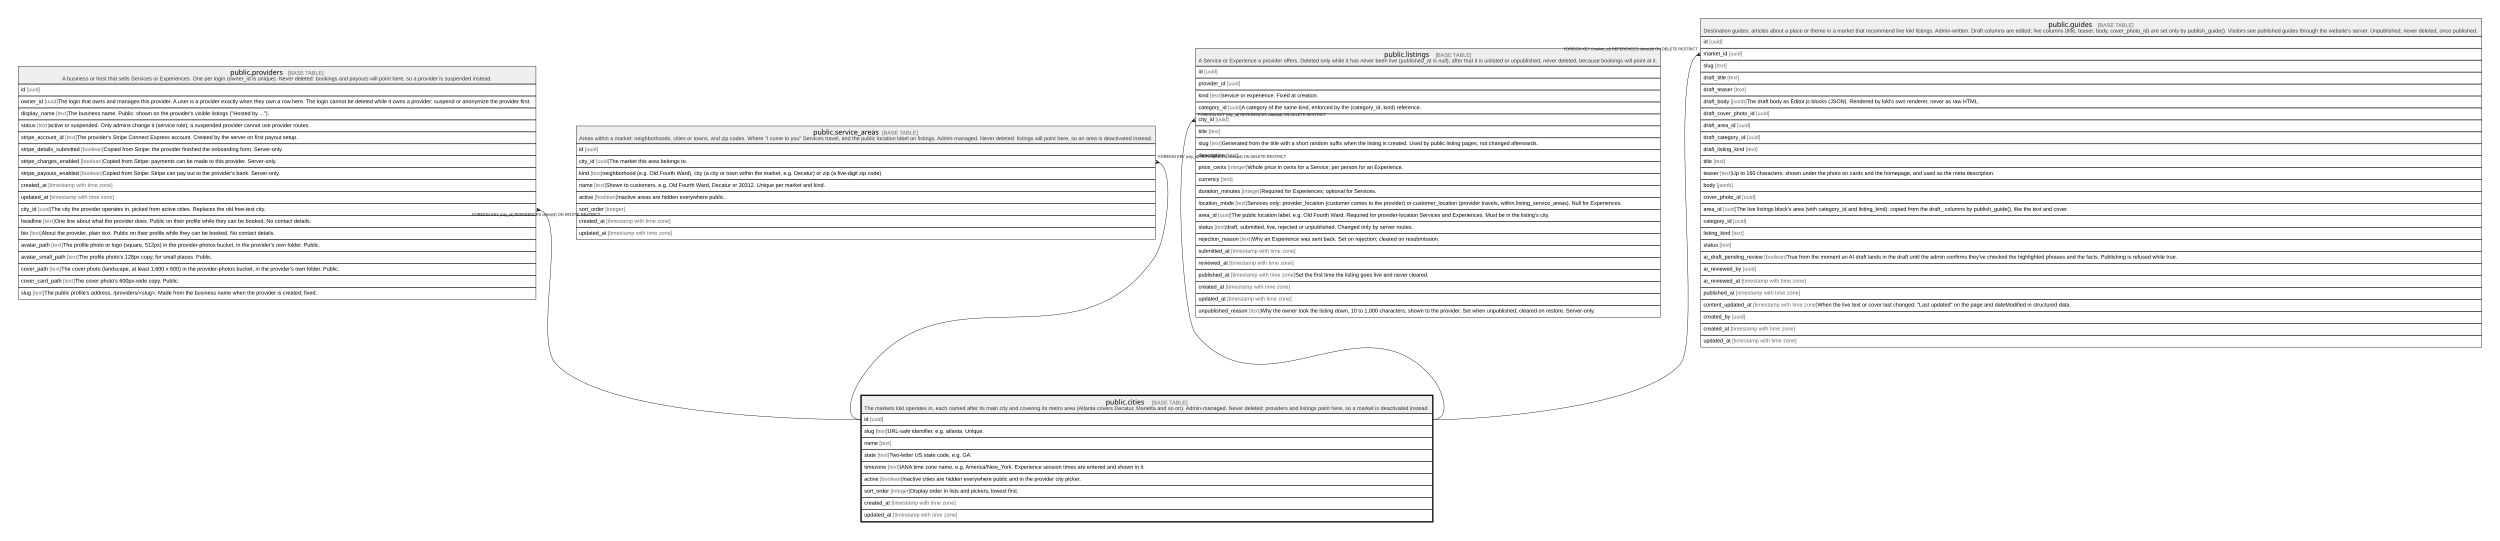
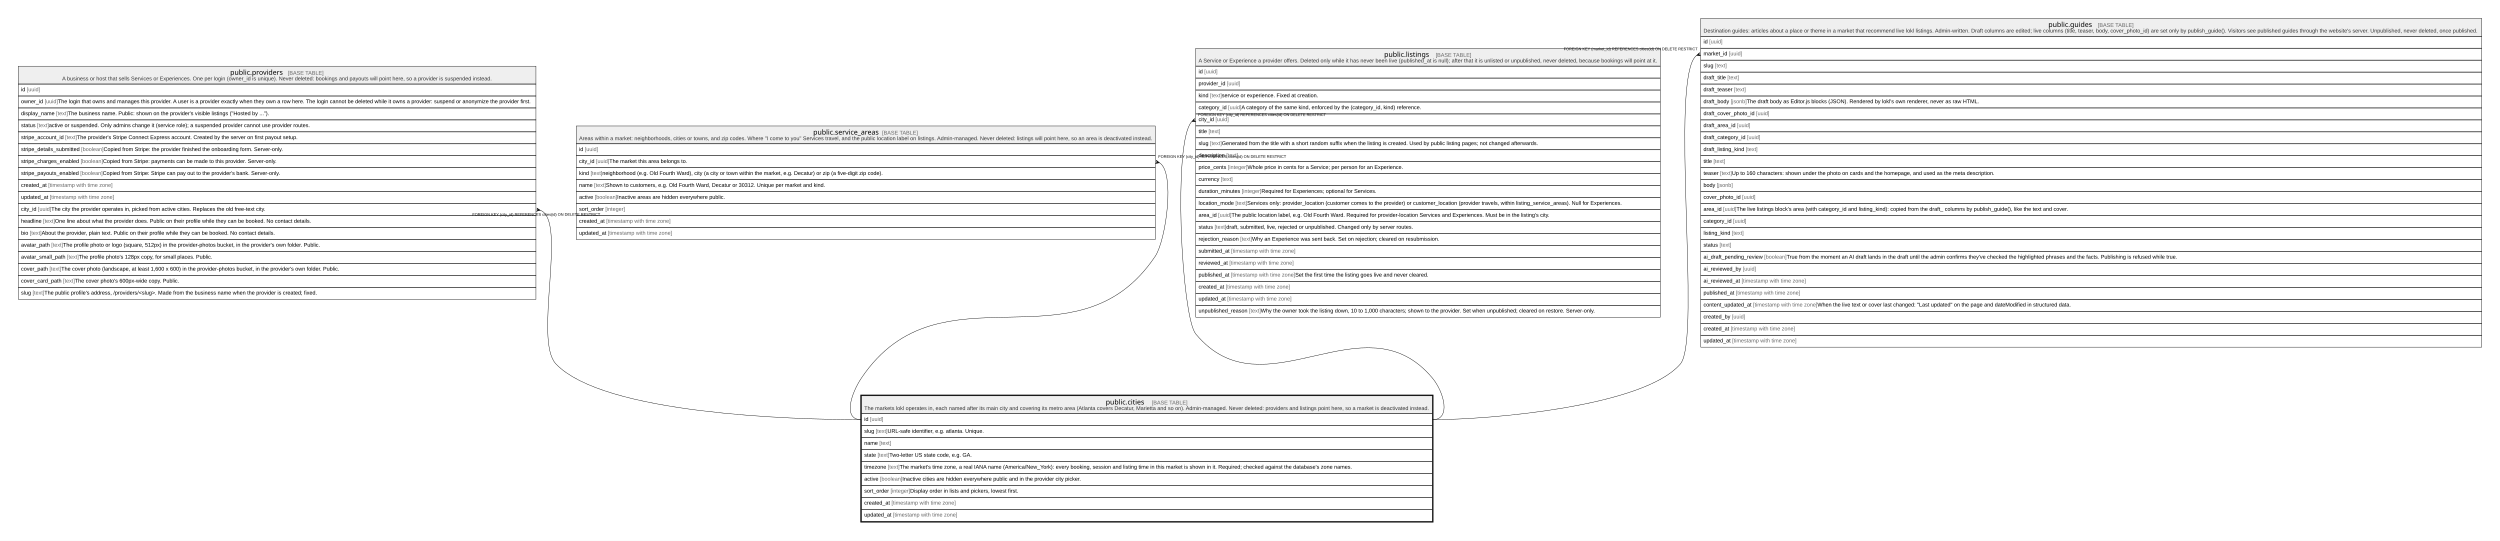
<svg xmlns="http://www.w3.org/2000/svg" width="6439pt" height="1393pt" viewBox="0.00 0.00 6438.51 1392.80">
  <g id="graph0" class="graph" transform="scale(1 1) rotate(0) translate(4 1388.8)">
    <polygon fill="white" stroke="none" points="-4,4 -4,-1388.8 6434.51,-1388.8 6434.51,4 -4,4" />
    <g id="node1" class="node">
      <polygon fill="#efefef" stroke="none" points="2214.76,-323.4 2214.76,-369.4 3684.7,-369.4 3684.7,-323.4 2214.76,-323.4" />
      <polygon fill="none" stroke="black" points="2214.76,-323.4 2214.76,-369.4 3684.7,-369.4 3684.7,-323.4 2214.76,-323.4" />
      <text text-anchor="start" x="2843.74" y="-347.2" font-family="Arial Bold" font-size="18.00">public.cities</text>
      <text text-anchor="start" x="2931.22" y="-347.2" font-family="Arial" font-size="14.00">    </text>
      <text text-anchor="start" x="2962.34" y="-347.2" font-family="Arial" font-size="14.00" fill="#666666">[BASE TABLE]</text>
      <text text-anchor="start" x="2221.76" y="-332.8" font-family="Arial" font-size="14.00" fill="#333333">The markets lokl operates in, each named after its main city and covering its metro area (Atlanta covers Decatur, Marietta and so on). Admin-managed. Never deleted: providers and listings point here, so a market is deactivated instead.</text>
      <polygon fill="none" stroke="black" points="2214.76,-292.6 2214.76,-323.4 3684.7,-323.4 3684.7,-292.6 2214.76,-292.6" />
      <text text-anchor="start" x="2221.76" y="-304.8" font-family="Arial" font-size="14.00">id </text>
      <text text-anchor="start" x="2236.54" y="-304.8" font-family="Arial" font-size="14.00" fill="#666666">[uuid]</text>
      <polygon fill="none" stroke="black" points="2214.76,-261.8 2214.76,-292.6 3684.7,-292.6 3684.7,-261.8 2214.76,-261.8" />
      <text text-anchor="start" x="2221.76" y="-274" font-family="Arial" font-size="14.00">slug </text>
      <text text-anchor="start" x="2251.33" y="-274" font-family="Arial" font-size="14.00" fill="#666666">[text]</text>
      <text text-anchor="start" x="2281.68" y="-274" font-family="Arial" font-size="14.00"> URL-safe identifier, e.g. atlanta. Unique.</text>
      <polygon fill="none" stroke="black" points="2214.76,-231 2214.76,-261.8 3684.7,-261.8 3684.7,-231 2214.76,-231" />
      <text text-anchor="start" x="2221.76" y="-243.2" font-family="Arial" font-size="14.00">name </text>
      <text text-anchor="start" x="2260.67" y="-243.2" font-family="Arial" font-size="14.00" fill="#666666">[text]</text>
      <polygon fill="none" stroke="black" points="2214.76,-200.2 2214.76,-231 3684.7,-231 3684.7,-200.2 2214.76,-200.2" />
      <text text-anchor="start" x="2221.76" y="-212.4" font-family="Arial" font-size="14.00">state </text>
      <text text-anchor="start" x="2256" y="-212.4" font-family="Arial" font-size="14.00" fill="#666666">[text]</text>
      <text text-anchor="start" x="2286.34" y="-212.4" font-family="Arial" font-size="14.00"> Two-letter US state code, e.g. GA.</text>
      <polygon fill="none" stroke="black" points="2214.76,-169.4 2214.76,-200.2 3684.7,-200.2 3684.7,-169.4 2214.76,-169.4" />
      <text text-anchor="start" x="2221.76" y="-181.6" font-family="Arial" font-size="14.00">timezone </text>
      <text text-anchor="start" x="2282.45" y="-181.6" font-family="Arial" font-size="14.00" fill="#666666">[text]</text>
-       <text text-anchor="start" x="2312.8" y="-181.6" font-family="Arial" font-size="14.00"> IANA time zone name, e.g. America/New_York. Experience session times are entered and shown in it.</text>
+       <text text-anchor="start" x="2312.8" y="-181.6" font-family="Arial" font-size="14.00"> The market's time zone, a real IANA name (America/New_York): every booking, session and listing time in this market is shown in it. Required; checked against the database's zone names.</text>
      <polygon fill="none" stroke="black" points="2214.76,-138.6 2214.76,-169.4 3684.7,-169.4 3684.7,-138.6 2214.76,-138.6" />
      <text text-anchor="start" x="2221.76" y="-150.8" font-family="Arial" font-size="14.00">active </text>
      <text text-anchor="start" x="2262.22" y="-150.8" font-family="Arial" font-size="14.00" fill="#666666">[boolean]</text>
      <text text-anchor="start" x="2319.83" y="-150.8" font-family="Arial" font-size="14.00"> Inactive cities are hidden everywhere public and in the provider city picker.</text>
      <polygon fill="none" stroke="black" points="2214.76,-107.8 2214.76,-138.6 3684.7,-138.6 3684.7,-107.8 2214.76,-107.8" />
      <text text-anchor="start" x="2221.76" y="-120" font-family="Arial" font-size="14.00">sort_order </text>
      <text text-anchor="start" x="2289.45" y="-120" font-family="Arial" font-size="14.00" fill="#666666">[integer]</text>
      <text text-anchor="start" x="2340.04" y="-120" font-family="Arial" font-size="14.00"> Display order in lists and pickers, lowest first.</text>
      <polygon fill="none" stroke="black" points="2214.76,-77 2214.76,-107.8 3684.7,-107.8 3684.7,-77 2214.76,-77" />
      <text text-anchor="start" x="2221.76" y="-89.2" font-family="Arial" font-size="14.00">created_at </text>
      <text text-anchor="start" x="2291.81" y="-89.2" font-family="Arial" font-size="14.00" fill="#666666">[timestamp with time zone]</text>
      <polygon fill="none" stroke="black" points="2214.76,-46.2 2214.76,-77 3684.7,-77 3684.7,-46.2 2214.76,-46.2" />
      <text text-anchor="start" x="2221.76" y="-58.4" font-family="Arial" font-size="14.00">updated_at </text>
      <text text-anchor="start" x="2295.72" y="-58.4" font-family="Arial" font-size="14.00" fill="#666666">[timestamp with time zone]</text>
      <polygon fill="none" stroke="black" stroke-width="3" points="2213.26,-44.7 2213.26,-370.9 3686.2,-370.9 3686.2,-44.7 2213.26,-44.7" />
    </g>
    <g id="node2" class="node">
      <polygon fill="#efefef" stroke="none" points="43.2,-1172.4 43.2,-1218.4 1376.26,-1218.4 1376.26,-1172.4 43.2,-1172.4" />
      <polygon fill="none" stroke="black" points="43.2,-1172.4 43.2,-1218.4 1376.26,-1218.4 1376.26,-1172.4 43.2,-1172.4" />
      <text text-anchor="start" x="588.75" y="-1196.2" font-family="Arial Bold" font-size="18.00">public.providers</text>
      <text text-anchor="start" x="706.22" y="-1196.2" font-family="Arial" font-size="14.00">    </text>
      <text text-anchor="start" x="737.34" y="-1196.2" font-family="Arial" font-size="14.00" fill="#666666">[BASE TABLE]</text>
      <text text-anchor="start" x="156.03" y="-1181.8" font-family="Arial" font-size="14.00" fill="#333333">A business or host that sells Services or Experiences. One per login (owner_id is unique). Never deleted: bookings and payouts will point here, so a provider is suspended instead.</text>
      <polygon fill="none" stroke="black" points="43.2,-1141.6 43.2,-1172.4 1376.26,-1172.4 1376.26,-1141.6 43.2,-1141.6" />
      <text text-anchor="start" x="50.2" y="-1153.8" font-family="Arial" font-size="14.00">id </text>
      <text text-anchor="start" x="64.99" y="-1153.8" font-family="Arial" font-size="14.00" fill="#666666">[uuid]</text>
      <polygon fill="none" stroke="black" points="43.2,-1110.8 43.2,-1141.6 1376.26,-1141.6 1376.26,-1110.8 43.2,-1110.8" />
      <text text-anchor="start" x="50.2" y="-1123" font-family="Arial" font-size="14.00">owner_id </text>
      <text text-anchor="start" x="110.9" y="-1123" font-family="Arial" font-size="14.00" fill="#666666">[uuid]</text>
      <text text-anchor="start" x="145.15" y="-1123" font-family="Arial" font-size="14.00"> The login that owns and manages this provider. A user is a provider exactly when they own a row here. The login cannot be deleted while it owns a provider: suspend or anonymize the provider first.</text>
      <polygon fill="none" stroke="black" points="43.2,-1080 43.2,-1110.8 1376.26,-1110.8 1376.26,-1080 43.2,-1080" />
      <text text-anchor="start" x="50.2" y="-1092.2" font-family="Arial" font-size="14.00">display_name </text>
      <text text-anchor="start" x="140.48" y="-1092.2" font-family="Arial" font-size="14.00" fill="#666666">[text]</text>
      <text text-anchor="start" x="170.82" y="-1092.2" font-family="Arial" font-size="14.00"> The business name. Public: shown on the provider's visible listings ("Hosted by ...").</text>
      <polygon fill="none" stroke="black" points="43.2,-1049.2 43.2,-1080 1376.26,-1080 1376.26,-1049.2 43.2,-1049.2" />
      <text text-anchor="start" x="50.2" y="-1061.4" font-family="Arial" font-size="14.00">status </text>
      <text text-anchor="start" x="91.44" y="-1061.4" font-family="Arial" font-size="14.00" fill="#666666">[text]</text>
      <text text-anchor="start" x="121.79" y="-1061.4" font-family="Arial" font-size="14.00"> active or suspended. Only admins change it (service role); a suspended provider cannot use provider routes.</text>
      <polygon fill="none" stroke="black" points="43.2,-1018.4 43.2,-1049.2 1376.26,-1049.2 1376.26,-1018.4 43.2,-1018.4" />
      <text text-anchor="start" x="50.2" y="-1030.6" font-family="Arial" font-size="14.00">stripe_account_id </text>
      <text text-anchor="start" x="163.83" y="-1030.6" font-family="Arial" font-size="14.00" fill="#666666">[text]</text>
      <text text-anchor="start" x="194.17" y="-1030.6" font-family="Arial" font-size="14.00"> The provider's Stripe Connect Express account. Created by the server on first payout setup.</text>
      <polygon fill="none" stroke="black" points="43.2,-987.6 43.2,-1018.4 1376.26,-1018.4 1376.26,-987.6 43.2,-987.6" />
      <text text-anchor="start" x="50.2" y="-999.8" font-family="Arial" font-size="14.00">stripe_details_submitted </text>
      <text text-anchor="start" x="205.06" y="-999.8" font-family="Arial" font-size="14.00" fill="#666666">[boolean]</text>
      <text text-anchor="start" x="262.67" y="-999.8" font-family="Arial" font-size="14.00"> Copied from Stripe: the provider finished the onboarding form. Server-only.</text>
      <polygon fill="none" stroke="black" points="43.2,-956.8 43.2,-987.6 1376.26,-987.6 1376.26,-956.8 43.2,-956.8" />
      <text text-anchor="start" x="50.2" y="-969" font-family="Arial" font-size="14.00">stripe_charges_enabled </text>
      <text text-anchor="start" x="203.53" y="-969" font-family="Arial" font-size="14.00" fill="#666666">[boolean]</text>
      <text text-anchor="start" x="261.14" y="-969" font-family="Arial" font-size="14.00"> Copied from Stripe: payments can be made to this provider. Server-only.</text>
      <polygon fill="none" stroke="black" points="43.2,-926 43.2,-956.8 1376.26,-956.8 1376.26,-926 43.2,-926" />
      <text text-anchor="start" x="50.2" y="-938.2" font-family="Arial" font-size="14.00">stripe_payouts_enabled </text>
      <text text-anchor="start" x="202.76" y="-938.2" font-family="Arial" font-size="14.00" fill="#666666">[boolean]</text>
      <text text-anchor="start" x="260.36" y="-938.2" font-family="Arial" font-size="14.00"> Copied from Stripe: Stripe can pay out to the provider's bank. Server-only.</text>
      <polygon fill="none" stroke="black" points="43.2,-895.2 43.2,-926 1376.26,-926 1376.26,-895.2 43.2,-895.2" />
      <text text-anchor="start" x="50.2" y="-907.4" font-family="Arial" font-size="14.00">created_at </text>
      <text text-anchor="start" x="120.25" y="-907.4" font-family="Arial" font-size="14.00" fill="#666666">[timestamp with time zone]</text>
      <polygon fill="none" stroke="black" points="43.2,-864.4 43.2,-895.2 1376.26,-895.2 1376.26,-864.4 43.2,-864.4" />
      <text text-anchor="start" x="50.2" y="-876.6" font-family="Arial" font-size="14.00">updated_at </text>
      <text text-anchor="start" x="124.16" y="-876.6" font-family="Arial" font-size="14.00" fill="#666666">[timestamp with time zone]</text>
      <polygon fill="none" stroke="black" points="43.2,-833.6 43.2,-864.4 1376.26,-864.4 1376.26,-833.6 43.2,-833.6" />
      <text text-anchor="start" x="50.2" y="-845.8" font-family="Arial" font-size="14.00">city_id </text>
      <text text-anchor="start" x="93.77" y="-845.8" font-family="Arial" font-size="14.00" fill="#666666">[uuid]</text>
      <text text-anchor="start" x="128.02" y="-845.8" font-family="Arial" font-size="14.00"> The city the provider operates in, picked from active cities. Replaces the old free-text city.</text>
      <polygon fill="none" stroke="black" points="43.2,-802.8 43.2,-833.6 1376.26,-833.6 1376.26,-802.8 43.2,-802.8" />
      <text text-anchor="start" x="50.2" y="-815" font-family="Arial" font-size="14.00">headline </text>
      <text text-anchor="start" x="107.03" y="-815" font-family="Arial" font-size="14.00" fill="#666666">[text]</text>
      <text text-anchor="start" x="137.37" y="-815" font-family="Arial" font-size="14.00"> One line about what the provider does. Public on their profile while they can be booked. No contact details.</text>
      <polygon fill="none" stroke="black" points="43.2,-772 43.2,-802.8 1376.26,-802.8 1376.26,-772 43.2,-772" />
      <text text-anchor="start" x="50.2" y="-784.2" font-family="Arial" font-size="14.00">bio </text>
      <text text-anchor="start" x="72.77" y="-784.2" font-family="Arial" font-size="14.00" fill="#666666">[text]</text>
      <text text-anchor="start" x="103.12" y="-784.2" font-family="Arial" font-size="14.00"> About the provider, plain text. Public on their profile while they can be booked. No contact details.</text>
      <polygon fill="none" stroke="black" points="43.2,-741.2 43.2,-772 1376.26,-772 1376.26,-741.2 43.2,-741.2" />
      <text text-anchor="start" x="50.2" y="-753.4" font-family="Arial" font-size="14.00">avatar_path </text>
      <text text-anchor="start" x="128.03" y="-753.4" font-family="Arial" font-size="14.00" fill="#666666">[text]</text>
      <text text-anchor="start" x="158.38" y="-753.4" font-family="Arial" font-size="14.00"> The profile photo or logo (square, 512px) in the provider-photos bucket, in the provider's own folder. Public.</text>
      <polygon fill="none" stroke="black" points="43.2,-710.4 43.2,-741.2 1376.26,-741.2 1376.26,-710.4 43.2,-710.4" />
      <text text-anchor="start" x="50.2" y="-722.6" font-family="Arial" font-size="14.00">avatar_small_path </text>
      <text text-anchor="start" x="168.49" y="-722.6" font-family="Arial" font-size="14.00" fill="#666666">[text]</text>
      <text text-anchor="start" x="198.83" y="-722.6" font-family="Arial" font-size="14.00"> The profile photo's 128px copy, for small places. Public.</text>
      <polygon fill="none" stroke="black" points="43.2,-679.6 43.2,-710.4 1376.26,-710.4 1376.26,-679.6 43.2,-679.6" />
      <text text-anchor="start" x="50.2" y="-691.8" font-family="Arial" font-size="14.00">cover_path </text>
      <text text-anchor="start" x="123.36" y="-691.8" font-family="Arial" font-size="14.00" fill="#666666">[text]</text>
      <text text-anchor="start" x="153.7" y="-691.8" font-family="Arial" font-size="14.00"> The cover photo (landscape, at least 1,600 x 600) in the provider-photos bucket, in the provider's own folder. Public.</text>
      <polygon fill="none" stroke="black" points="43.2,-648.8 43.2,-679.6 1376.26,-679.6 1376.26,-648.8 43.2,-648.8" />
      <text text-anchor="start" x="50.2" y="-661" font-family="Arial" font-size="14.00">cover_card_path </text>
      <text text-anchor="start" x="158.38" y="-661" font-family="Arial" font-size="14.00" fill="#666666">[text]</text>
      <text text-anchor="start" x="188.72" y="-661" font-family="Arial" font-size="14.00"> The cover photo's 600px-wide copy. Public.</text>
      <polygon fill="none" stroke="black" points="43.2,-618 43.2,-648.8 1376.26,-648.8 1376.26,-618 43.2,-618" />
      <text text-anchor="start" x="50.2" y="-630.2" font-family="Arial" font-size="14.00">slug </text>
      <text text-anchor="start" x="79.77" y="-630.2" font-family="Arial" font-size="14.00" fill="#666666">[text]</text>
      <text text-anchor="start" x="110.12" y="-630.2" font-family="Arial" font-size="14.00"> The public profile's address, /providers/&lt;slug&gt;. Made from the business name when the provider is created; fixed.</text>
    </g>
    <g id="edge1" class="edge">
      <path fill="none" stroke="black" d="M1387.28,-847.36C1458.36,-822.15 1369.03,-513.58 1427.73,-451.6 1549.83,-322.68 2036.19,-308 2213.76,-308" />
      <polygon fill="black" stroke="black" points="1387.45,-847.33 1376.86,-844.5 1382.19,-848.19 1377.92,-848.89 1377.92,-848.89 1377.92,-848.89 1382.19,-848.19 1378.31,-853.39 1387.45,-847.33" />
      <text text-anchor="start" x="1212.51" y="-833" font-family="Arial" font-size="10.00">FOREIGN KEY (city_id) REFERENCES cities(id) ON DELETE RESTRICT</text>
    </g>
    <g id="node3" class="node">
      <polygon fill="#efefef" stroke="none" points="1480.31,-1018.4 1480.31,-1064.4 2971.14,-1064.4 2971.14,-1018.4 1480.31,-1018.4" />
      <polygon fill="none" stroke="black" points="1480.31,-1018.4 1480.31,-1064.4 2971.14,-1064.4 2971.14,-1018.4 1480.31,-1018.4" />
      <text text-anchor="start" x="2090.27" y="-1042.2" font-family="Arial Bold" font-size="18.00">public.service_areas</text>
      <text text-anchor="start" x="2236.7" y="-1042.2" font-family="Arial" font-size="14.00">    </text>
      <text text-anchor="start" x="2267.81" y="-1042.2" font-family="Arial" font-size="14.00" fill="#666666">[BASE TABLE]</text>
      <text text-anchor="start" x="1487.31" y="-1027.8" font-family="Arial" font-size="14.00" fill="#333333">Areas within a market: neighborhoods, cities or towns, and zip codes. Where "I come to you" Services travel, and the public location label on listings. Admin-managed. Never deleted: listings will point here, so an area is deactivated instead.</text>
      <polygon fill="none" stroke="black" points="1480.31,-987.6 1480.31,-1018.4 2971.14,-1018.4 2971.14,-987.6 1480.31,-987.6" />
      <text text-anchor="start" x="1487.31" y="-999.8" font-family="Arial" font-size="14.00">id </text>
      <text text-anchor="start" x="1502.1" y="-999.8" font-family="Arial" font-size="14.00" fill="#666666">[uuid]</text>
      <polygon fill="none" stroke="black" points="1480.31,-956.8 1480.31,-987.6 2971.14,-987.6 2971.14,-956.8 1480.31,-956.8" />
      <text text-anchor="start" x="1487.31" y="-969" font-family="Arial" font-size="14.00">city_id </text>
      <text text-anchor="start" x="1530.89" y="-969" font-family="Arial" font-size="14.00" fill="#666666">[uuid]</text>
      <text text-anchor="start" x="1565.13" y="-969" font-family="Arial" font-size="14.00"> The market this area belongs to.</text>
      <polygon fill="none" stroke="black" points="1480.31,-926 1480.31,-956.8 2971.14,-956.8 2971.14,-926 1480.31,-926" />
      <text text-anchor="start" x="1487.31" y="-938.2" font-family="Arial" font-size="14.00">kind </text>
      <text text-anchor="start" x="1516.89" y="-938.2" font-family="Arial" font-size="14.00" fill="#666666">[text]</text>
      <text text-anchor="start" x="1547.23" y="-938.2" font-family="Arial" font-size="14.00"> neighborhood (e.g. Old Fourth Ward), city (a city or town within the market, e.g. Decatur) or zip (a five-digit zip code).</text>
      <polygon fill="none" stroke="black" points="1480.31,-895.2 1480.31,-926 2971.14,-926 2971.14,-895.2 1480.31,-895.2" />
      <text text-anchor="start" x="1487.31" y="-907.4" font-family="Arial" font-size="14.00">name </text>
      <text text-anchor="start" x="1526.22" y="-907.4" font-family="Arial" font-size="14.00" fill="#666666">[text]</text>
      <text text-anchor="start" x="1556.57" y="-907.4" font-family="Arial" font-size="14.00"> Shown to customers, e.g. Old Fourth Ward, Decatur or 30312. Unique per market and kind.</text>
      <polygon fill="none" stroke="black" points="1480.31,-864.4 1480.31,-895.2 2971.14,-895.2 2971.14,-864.4 1480.31,-864.4" />
      <text text-anchor="start" x="1487.31" y="-876.6" font-family="Arial" font-size="14.00">active </text>
      <text text-anchor="start" x="1527.78" y="-876.6" font-family="Arial" font-size="14.00" fill="#666666">[boolean]</text>
      <text text-anchor="start" x="1585.38" y="-876.6" font-family="Arial" font-size="14.00"> Inactive areas are hidden everywhere public.</text>
      <polygon fill="none" stroke="black" points="1480.31,-833.6 1480.31,-864.4 2971.14,-864.4 2971.14,-833.6 1480.31,-833.6" />
      <text text-anchor="start" x="1487.31" y="-845.8" font-family="Arial" font-size="14.00">sort_order </text>
      <text text-anchor="start" x="1555.01" y="-845.8" font-family="Arial" font-size="14.00" fill="#666666">[integer]</text>
      <polygon fill="none" stroke="black" points="1480.31,-802.8 1480.31,-833.6 2971.14,-833.6 2971.14,-802.8 1480.31,-802.8" />
      <text text-anchor="start" x="1487.31" y="-815" font-family="Arial" font-size="14.00">created_at </text>
      <text text-anchor="start" x="1557.36" y="-815" font-family="Arial" font-size="14.00" fill="#666666">[timestamp with time zone]</text>
      <polygon fill="none" stroke="black" points="1480.31,-772 1480.31,-802.8 2971.14,-802.8 2971.14,-772 1480.31,-772" />
      <text text-anchor="start" x="1487.31" y="-784.2" font-family="Arial" font-size="14.00">updated_at </text>
      <text text-anchor="start" x="1561.27" y="-784.2" font-family="Arial" font-size="14.00" fill="#666666">[timestamp with time zone]</text>
    </g>
    <g id="edge2" class="edge">
      <path fill="none" stroke="black" d="M2982.15,-969.53C3022.8,-945.78 2999.23,-770.64 2971.14,-728.8 2768.36,-426.7 2418.32,-717.18 2214.76,-415.6 2188,-375.96 2165.93,-308 2213.76,-308" />
      <polygon fill="black" stroke="black" points="2982.13,-969.54 2971.31,-967.77 2976.97,-970.91 2972.79,-972.03 2972.79,-972.03 2972.79,-972.03 2976.97,-970.91 2973.63,-976.46 2982.13,-969.54" />
      <text text-anchor="start" x="2979.14" y="-982.2" font-family="Arial" font-size="10.00">FOREIGN KEY (city_id) REFERENCES cities(id) ON DELETE RESTRICT</text>
    </g>
    <g id="node4" class="node">
      <polygon fill="#efefef" stroke="none" points="3075.68,-1218.6 3075.68,-1264.6 4271.78,-1264.6 4271.78,-1218.6 3075.68,-1218.6" />
      <polygon fill="none" stroke="black" points="3075.68,-1218.6 3075.68,-1264.6 4271.78,-1264.6 4271.78,-1218.6 3075.68,-1218.6" />
      <text text-anchor="start" x="3560.73" y="-1242.4" font-family="Arial Bold" font-size="18.00">public.listings</text>
      <text text-anchor="start" x="3662.24" y="-1242.4" font-family="Arial" font-size="14.00">    </text>
      <text text-anchor="start" x="3693.35" y="-1242.4" font-family="Arial" font-size="14.00" fill="#666666">[BASE TABLE]</text>
      <text text-anchor="start" x="3082.68" y="-1228" font-family="Arial" font-size="14.00" fill="#333333">A Service or Experience a provider offers. Deleted only while it has never been live (published_at is null); after that it is unlisted or unpublished, never deleted, because bookings will point at it.</text>
      <polygon fill="none" stroke="black" points="3075.68,-1187.8 3075.68,-1218.6 4271.78,-1218.6 4271.78,-1187.8 3075.68,-1187.8" />
      <text text-anchor="start" x="3082.68" y="-1200" font-family="Arial" font-size="14.00">id </text>
      <text text-anchor="start" x="3097.46" y="-1200" font-family="Arial" font-size="14.00" fill="#666666">[uuid]</text>
      <polygon fill="none" stroke="black" points="3075.68,-1157 3075.68,-1187.8 4271.78,-1187.8 4271.78,-1157 3075.68,-1157" />
      <text text-anchor="start" x="3082.68" y="-1169.2" font-family="Arial" font-size="14.00">provider_id </text>
      <text text-anchor="start" x="3155.83" y="-1169.2" font-family="Arial" font-size="14.00" fill="#666666">[uuid]</text>
      <polygon fill="none" stroke="black" points="3075.68,-1126.2 3075.68,-1157 4271.78,-1157 4271.78,-1126.2 3075.68,-1126.2" />
      <text text-anchor="start" x="3082.68" y="-1138.4" font-family="Arial" font-size="14.00">kind </text>
      <text text-anchor="start" x="3112.25" y="-1138.4" font-family="Arial" font-size="14.00" fill="#666666">[text]</text>
      <text text-anchor="start" x="3142.59" y="-1138.4" font-family="Arial" font-size="14.00"> service or experience. Fixed at creation.</text>
      <polygon fill="none" stroke="black" points="3075.68,-1095.4 3075.68,-1126.2 4271.78,-1126.2 4271.78,-1095.4 3075.68,-1095.4" />
      <text text-anchor="start" x="3082.68" y="-1107.6" font-family="Arial" font-size="14.00">category_id </text>
      <text text-anchor="start" x="3158.94" y="-1107.6" font-family="Arial" font-size="14.00" fill="#666666">[uuid]</text>
      <text text-anchor="start" x="3193.19" y="-1107.6" font-family="Arial" font-size="14.00"> A category of the same kind, enforced by the (category_id, kind) reference.</text>
      <polygon fill="none" stroke="black" points="3075.68,-1064.6 3075.68,-1095.4 4271.78,-1095.4 4271.78,-1064.6 3075.68,-1064.6" />
      <text text-anchor="start" x="3082.68" y="-1076.8" font-family="Arial" font-size="14.00">city_id </text>
      <text text-anchor="start" x="3126.25" y="-1076.8" font-family="Arial" font-size="14.00" fill="#666666">[uuid]</text>
      <polygon fill="none" stroke="black" points="3075.68,-1033.8 3075.68,-1064.6 4271.78,-1064.6 4271.78,-1033.8 3075.68,-1033.8" />
      <text text-anchor="start" x="3082.68" y="-1046" font-family="Arial" font-size="14.00">title </text>
      <text text-anchor="start" x="3108.35" y="-1046" font-family="Arial" font-size="14.00" fill="#666666">[text]</text>
      <polygon fill="none" stroke="black" points="3075.68,-1003 3075.68,-1033.8 4271.78,-1033.8 4271.78,-1003 3075.68,-1003" />
      <text text-anchor="start" x="3082.68" y="-1015.2" font-family="Arial" font-size="14.00">slug </text>
      <text text-anchor="start" x="3112.25" y="-1015.2" font-family="Arial" font-size="14.00" fill="#666666">[text]</text>
      <text text-anchor="start" x="3142.59" y="-1015.2" font-family="Arial" font-size="14.00"> Generated from the title with a short random suffix when the listing is created. Used by public listing pages; not changed afterwards.</text>
      <polygon fill="none" stroke="black" points="3075.68,-972.2 3075.68,-1003 4271.78,-1003 4271.78,-972.2 3075.68,-972.2" />
      <text text-anchor="start" x="3082.68" y="-984.4" font-family="Arial" font-size="14.00">description </text>
      <text text-anchor="start" x="3154.27" y="-984.4" font-family="Arial" font-size="14.00" fill="#666666">[text]</text>
      <polygon fill="none" stroke="black" points="3075.68,-941.4 3075.68,-972.2 4271.78,-972.2 4271.78,-941.4 3075.68,-941.4" />
      <text text-anchor="start" x="3082.68" y="-953.6" font-family="Arial" font-size="14.00">price_cents </text>
      <text text-anchor="start" x="3158.16" y="-953.6" font-family="Arial" font-size="14.00" fill="#666666">[integer]</text>
      <text text-anchor="start" x="3208.74" y="-953.6" font-family="Arial" font-size="14.00"> Whole price in cents for a Service; per person for an Experience.</text>
      <polygon fill="none" stroke="black" points="3075.68,-910.6 3075.68,-941.4 4271.78,-941.4 4271.78,-910.6 3075.68,-910.6" />
      <text text-anchor="start" x="3082.68" y="-922.8" font-family="Arial" font-size="14.00">currency </text>
      <text text-anchor="start" x="3140.25" y="-922.8" font-family="Arial" font-size="14.00" fill="#666666">[text]</text>
      <polygon fill="none" stroke="black" points="3075.68,-879.8 3075.68,-910.6 4271.78,-910.6 4271.78,-879.8 3075.68,-879.8" />
      <text text-anchor="start" x="3082.68" y="-892" font-family="Arial" font-size="14.00">duration_minutes </text>
      <text text-anchor="start" x="3193.96" y="-892" font-family="Arial" font-size="14.00" fill="#666666">[integer]</text>
      <text text-anchor="start" x="3244.55" y="-892" font-family="Arial" font-size="14.00"> Required for Experiences; optional for Services.</text>
      <polygon fill="none" stroke="black" points="3075.68,-849 3075.68,-879.8 4271.78,-879.8 4271.78,-849 3075.68,-849" />
      <text text-anchor="start" x="3082.68" y="-861.2" font-family="Arial" font-size="14.00">location_mode </text>
      <text text-anchor="start" x="3177.63" y="-861.2" font-family="Arial" font-size="14.00" fill="#666666">[text]</text>
      <text text-anchor="start" x="3207.97" y="-861.2" font-family="Arial" font-size="14.00"> Services only: provider_location (customer comes to the provider) or customer_location (provider travels, within listing_service_areas). Null for Experiences.</text>
      <polygon fill="none" stroke="black" points="3075.68,-818.2 3075.68,-849 4271.78,-849 4271.78,-818.2 3075.68,-818.2" />
      <text text-anchor="start" x="3082.68" y="-830.4" font-family="Arial" font-size="14.00">area_id </text>
      <text text-anchor="start" x="3133.27" y="-830.4" font-family="Arial" font-size="14.00" fill="#666666">[uuid]</text>
      <text text-anchor="start" x="3167.52" y="-830.4" font-family="Arial" font-size="14.00"> The public location label, e.g. Old Fourth Ward. Required for provider-location Services and Experiences. Must be in the listing's city.</text>
      <polygon fill="none" stroke="black" points="3075.68,-787.4 3075.68,-818.2 4271.78,-818.2 4271.78,-787.4 3075.68,-787.4" />
      <text text-anchor="start" x="3082.68" y="-799.6" font-family="Arial" font-size="14.00">status </text>
      <text text-anchor="start" x="3123.92" y="-799.6" font-family="Arial" font-size="14.00" fill="#666666">[text]</text>
      <text text-anchor="start" x="3154.26" y="-799.6" font-family="Arial" font-size="14.00"> draft, submitted, live, rejected or unpublished. Changed only by server routes.</text>
      <polygon fill="none" stroke="black" points="3075.68,-756.6 3075.68,-787.4 4271.78,-787.4 4271.78,-756.6 3075.68,-756.6" />
      <text text-anchor="start" x="3082.68" y="-768.8" font-family="Arial" font-size="14.00">rejection_reason </text>
      <text text-anchor="start" x="3190.07" y="-768.8" font-family="Arial" font-size="14.00" fill="#666666">[text]</text>
      <text text-anchor="start" x="3220.42" y="-768.8" font-family="Arial" font-size="14.00"> Why an Experience was sent back. Set on rejection; cleared on resubmission.</text>
      <polygon fill="none" stroke="black" points="3075.68,-725.8 3075.68,-756.6 4271.78,-756.6 4271.78,-725.8 3075.68,-725.8" />
      <text text-anchor="start" x="3082.68" y="-738" font-family="Arial" font-size="14.00">submitted_at </text>
      <text text-anchor="start" x="3166.72" y="-738" font-family="Arial" font-size="14.00" fill="#666666">[timestamp with time zone]</text>
      <polygon fill="none" stroke="black" points="3075.68,-695 3075.68,-725.8 4271.78,-725.8 4271.78,-695 3075.68,-695" />
      <text text-anchor="start" x="3082.68" y="-707.2" font-family="Arial" font-size="14.00">reviewed_at </text>
      <text text-anchor="start" x="3162.05" y="-707.2" font-family="Arial" font-size="14.00" fill="#666666">[timestamp with time zone]</text>
      <polygon fill="none" stroke="black" points="3075.68,-664.2 3075.68,-695 4271.78,-695 4271.78,-664.2 3075.68,-664.2" />
      <text text-anchor="start" x="3082.68" y="-676.4" font-family="Arial" font-size="14.00">published_at </text>
      <text text-anchor="start" x="3165.96" y="-676.4" font-family="Arial" font-size="14.00" fill="#666666">[timestamp with time zone]</text>
      <text text-anchor="start" x="3331.69" y="-676.4" font-family="Arial" font-size="14.00"> Set the first time the listing goes live and never cleared.</text>
      <polygon fill="none" stroke="black" points="3075.68,-633.4 3075.68,-664.2 4271.78,-664.2 4271.78,-633.4 3075.68,-633.4" />
      <text text-anchor="start" x="3082.68" y="-645.6" font-family="Arial" font-size="14.00">created_at </text>
      <text text-anchor="start" x="3152.72" y="-645.6" font-family="Arial" font-size="14.00" fill="#666666">[timestamp with time zone]</text>
      <polygon fill="none" stroke="black" points="3075.68,-602.6 3075.68,-633.4 4271.78,-633.4 4271.78,-602.6 3075.68,-602.6" />
      <text text-anchor="start" x="3082.68" y="-614.8" font-family="Arial" font-size="14.00">updated_at </text>
      <text text-anchor="start" x="3156.63" y="-614.8" font-family="Arial" font-size="14.00" fill="#666666">[timestamp with time zone]</text>
      <polygon fill="none" stroke="black" points="3075.68,-571.8 3075.68,-602.6 4271.78,-602.6 4271.78,-571.8 3075.68,-571.8" />
      <text text-anchor="start" x="3082.68" y="-584" font-family="Arial" font-size="14.00">unpublished_reason </text>
      <text text-anchor="start" x="3212.67" y="-584" font-family="Arial" font-size="14.00" fill="#666666">[text]</text>
      <text text-anchor="start" x="3243.01" y="-584" font-family="Arial" font-size="14.00"> Why the owner took the listing down, 10 to 1,000 characters; shown to the provider. Set when unpublished; cleared on restore. Server-only.</text>
    </g>
    <g id="edge3" class="edge">
      <path fill="none" stroke="black" d="M3065.37,-1075.63C3015.98,-1026.21 3038.61,-573.1 3075.68,-528.6 3251.88,-317.08 3507.7,-626.46 3684.7,-415.6 3715.44,-378.97 3733.52,-308 3685.7,-308" />
      <polygon fill="black" stroke="black" points="3065.32,-1075.61 3072.46,-1083.93 3070.15,-1077.88 3074.07,-1079.72 3074.07,-1079.72 3074.07,-1079.72 3070.15,-1077.88 3076.28,-1075.78 3065.32,-1075.61" />
      <text text-anchor="start" x="3081.68" y="-1090" font-family="Arial" font-size="10.00">FOREIGN KEY (city_id) REFERENCES cities(id) ON DELETE RESTRICT</text>
    </g>
    <g id="node5" class="node">
      <polygon fill="#efefef" stroke="none" points="4376.14,-1295.6 4376.14,-1341.6 6387.31,-1341.6 6387.31,-1295.6 4376.14,-1295.6" />
      <polygon fill="none" stroke="black" points="4376.14,-1295.6 4376.14,-1341.6 6387.31,-1341.6 6387.31,-1295.6 4376.14,-1295.6" />
      <text text-anchor="start" x="5271.24" y="-1319.4" font-family="Arial Bold" font-size="18.00">public.guides</text>
      <text text-anchor="start" x="5367.73" y="-1319.4" font-family="Arial" font-size="14.00">    </text>
      <text text-anchor="start" x="5398.84" y="-1319.4" font-family="Arial" font-size="14.00" fill="#666666">[BASE TABLE]</text>
      <text text-anchor="start" x="4383.14" y="-1305" font-family="Arial" font-size="14.00" fill="#333333">Destination guides: articles about a place or theme in a market that recommend live lokl listings. Admin-written. Draft columns are edited; live columns (title, teaser, body, cover_photo_id) are set only by publish_guide(). Visitors see published guides through the website's server. Unpublished, never deleted, once published.</text>
      <polygon fill="none" stroke="black" points="4376.14,-1264.8 4376.14,-1295.6 6387.31,-1295.6 6387.31,-1264.8 4376.14,-1264.8" />
      <text text-anchor="start" x="4383.14" y="-1277" font-family="Arial" font-size="14.00">id </text>
      <text text-anchor="start" x="4397.93" y="-1277" font-family="Arial" font-size="14.00" fill="#666666">[uuid]</text>
      <polygon fill="none" stroke="black" points="4376.14,-1234 4376.14,-1264.8 6387.31,-1264.8 6387.31,-1234 4376.14,-1234" />
      <text text-anchor="start" x="4383.14" y="-1246.2" font-family="Arial" font-size="14.00">market_id </text>
      <text text-anchor="start" x="4448.5" y="-1246.2" font-family="Arial" font-size="14.00" fill="#666666">[uuid]</text>
      <polygon fill="none" stroke="black" points="4376.14,-1203.2 4376.14,-1234 6387.31,-1234 6387.31,-1203.2 4376.14,-1203.2" />
      <text text-anchor="start" x="4383.14" y="-1215.4" font-family="Arial" font-size="14.00">slug </text>
      <text text-anchor="start" x="4412.72" y="-1215.4" font-family="Arial" font-size="14.00" fill="#666666">[text]</text>
      <polygon fill="none" stroke="black" points="4376.14,-1172.4 4376.14,-1203.2 6387.31,-1203.2 6387.31,-1172.4 4376.14,-1172.4" />
      <text text-anchor="start" x="4383.14" y="-1184.6" font-family="Arial" font-size="14.00">draft_title </text>
      <text text-anchor="start" x="4444.62" y="-1184.6" font-family="Arial" font-size="14.00" fill="#666666">[text]</text>
      <polygon fill="none" stroke="black" points="4376.14,-1141.6 4376.14,-1172.4 6387.31,-1172.4 6387.31,-1141.6 4376.14,-1141.6" />
      <text text-anchor="start" x="4383.14" y="-1153.8" font-family="Arial" font-size="14.00">draft_teaser </text>
      <text text-anchor="start" x="4461.74" y="-1153.8" font-family="Arial" font-size="14.00" fill="#666666">[text]</text>
      <polygon fill="none" stroke="black" points="4376.14,-1110.8 4376.14,-1141.6 6387.31,-1141.6 6387.31,-1110.8 4376.14,-1110.8" />
      <text text-anchor="start" x="4383.14" y="-1123" font-family="Arial" font-size="14.00">draft_body </text>
      <text text-anchor="start" x="4453.19" y="-1123" font-family="Arial" font-size="14.00" fill="#666666">[jsonb]</text>
      <text text-anchor="start" x="4494.44" y="-1123" font-family="Arial" font-size="14.00"> The draft body as Editor.js blocks (JSON). Rendered by lokl's own renderer, never as raw HTML.</text>
      <polygon fill="none" stroke="black" points="4376.14,-1080 4376.14,-1110.8 6387.31,-1110.8 6387.31,-1080 4376.14,-1080" />
      <text text-anchor="start" x="4383.14" y="-1092.2" font-family="Arial" font-size="14.00">draft_cover_photo_id </text>
      <text text-anchor="start" x="4518.57" y="-1092.2" font-family="Arial" font-size="14.00" fill="#666666">[uuid]</text>
      <polygon fill="none" stroke="black" points="4376.14,-1049.2 4376.14,-1080 6387.31,-1080 6387.31,-1049.2 4376.14,-1049.2" />
      <text text-anchor="start" x="4383.14" y="-1061.4" font-family="Arial" font-size="14.00">draft_area_id </text>
      <text text-anchor="start" x="4469.54" y="-1061.4" font-family="Arial" font-size="14.00" fill="#666666">[uuid]</text>
      <polygon fill="none" stroke="black" points="4376.14,-1018.4 4376.14,-1049.2 6387.31,-1049.2 6387.31,-1018.4 4376.14,-1018.4" />
      <text text-anchor="start" x="4383.14" y="-1030.6" font-family="Arial" font-size="14.00">draft_category_id </text>
      <text text-anchor="start" x="4495.21" y="-1030.6" font-family="Arial" font-size="14.00" fill="#666666">[uuid]</text>
      <polygon fill="none" stroke="black" points="4376.14,-987.6 4376.14,-1018.4 6387.31,-1018.4 6387.31,-987.6 4376.14,-987.6" />
      <text text-anchor="start" x="4383.14" y="-999.8" font-family="Arial" font-size="14.00">draft_listing_kind </text>
      <text text-anchor="start" x="4492.1" y="-999.8" font-family="Arial" font-size="14.00" fill="#666666">[text]</text>
      <polygon fill="none" stroke="black" points="4376.14,-956.8 4376.14,-987.6 6387.31,-987.6 6387.31,-956.8 4376.14,-956.8" />
      <text text-anchor="start" x="4383.14" y="-969" font-family="Arial" font-size="14.00">title </text>
      <text text-anchor="start" x="4408.82" y="-969" font-family="Arial" font-size="14.00" fill="#666666">[text]</text>
      <polygon fill="none" stroke="black" points="4376.14,-926 4376.14,-956.8 6387.31,-956.8 6387.31,-926 4376.14,-926" />
      <text text-anchor="start" x="4383.14" y="-938.2" font-family="Arial" font-size="14.00">teaser </text>
      <text text-anchor="start" x="4425.94" y="-938.2" font-family="Arial" font-size="14.00" fill="#666666">[text]</text>
      <text text-anchor="start" x="4456.29" y="-938.2" font-family="Arial" font-size="14.00"> Up to 160 characters: shown under the photo on cards and the homepage, and used as the meta description.</text>
      <polygon fill="none" stroke="black" points="4376.14,-895.2 4376.14,-926 6387.31,-926 6387.31,-895.2 4376.14,-895.2" />
      <text text-anchor="start" x="4383.14" y="-907.4" font-family="Arial" font-size="14.00">body </text>
      <text text-anchor="start" x="4417.39" y="-907.4" font-family="Arial" font-size="14.00" fill="#666666">[jsonb]</text>
      <polygon fill="none" stroke="black" points="4376.14,-864.4 4376.14,-895.2 6387.31,-895.2 6387.31,-864.4 4376.14,-864.4" />
      <text text-anchor="start" x="4383.14" y="-876.6" font-family="Arial" font-size="14.00">cover_photo_id </text>
      <text text-anchor="start" x="4482.77" y="-876.6" font-family="Arial" font-size="14.00" fill="#666666">[uuid]</text>
      <polygon fill="none" stroke="black" points="4376.14,-833.6 4376.14,-864.4 6387.31,-864.4 6387.31,-833.6 4376.14,-833.6" />
      <text text-anchor="start" x="4383.14" y="-845.8" font-family="Arial" font-size="14.00">area_id </text>
      <text text-anchor="start" x="4433.74" y="-845.8" font-family="Arial" font-size="14.00" fill="#666666">[uuid]</text>
      <text text-anchor="start" x="4467.99" y="-845.8" font-family="Arial" font-size="14.00"> The live listings block's area (with category_id and listing_kind): copied from the draft_ columns by publish_guide(), like the text and cover.</text>
      <polygon fill="none" stroke="black" points="4376.14,-802.8 4376.14,-833.6 6387.31,-833.6 6387.31,-802.8 4376.14,-802.8" />
      <text text-anchor="start" x="4383.14" y="-815" font-family="Arial" font-size="14.00">category_id </text>
      <text text-anchor="start" x="4459.41" y="-815" font-family="Arial" font-size="14.00" fill="#666666">[uuid]</text>
      <polygon fill="none" stroke="black" points="4376.14,-772 4376.14,-802.8 6387.31,-802.8 6387.31,-772 4376.14,-772" />
      <text text-anchor="start" x="4383.14" y="-784.2" font-family="Arial" font-size="14.00">listing_kind </text>
      <text text-anchor="start" x="4456.3" y="-784.2" font-family="Arial" font-size="14.00" fill="#666666">[text]</text>
      <polygon fill="none" stroke="black" points="4376.14,-741.2 4376.14,-772 6387.31,-772 6387.31,-741.2 4376.14,-741.2" />
      <text text-anchor="start" x="4383.14" y="-753.4" font-family="Arial" font-size="14.00">status </text>
      <text text-anchor="start" x="4424.39" y="-753.4" font-family="Arial" font-size="14.00" fill="#666666">[text]</text>
      <polygon fill="none" stroke="black" points="4376.14,-710.4 4376.14,-741.2 6387.31,-741.2 6387.31,-710.4 4376.14,-710.4" />
      <text text-anchor="start" x="4383.14" y="-722.6" font-family="Arial" font-size="14.00">ai_draft_pending_review </text>
      <text text-anchor="start" x="4539.58" y="-722.6" font-family="Arial" font-size="14.00" fill="#666666">[boolean]</text>
      <text text-anchor="start" x="4597.19" y="-722.6" font-family="Arial" font-size="14.00"> True from the moment an AI draft lands in the draft until the admin confirms they've checked the highlighted phrases and the facts. Publishing is refused while true.</text>
      <polygon fill="none" stroke="black" points="4376.14,-679.6 4376.14,-710.4 6387.31,-710.4 6387.31,-679.6 4376.14,-679.6" />
      <text text-anchor="start" x="4383.14" y="-691.8" font-family="Arial" font-size="14.00">ai_reviewed_by </text>
      <text text-anchor="start" x="4484.32" y="-691.8" font-family="Arial" font-size="14.00" fill="#666666">[uuid]</text>
      <polygon fill="none" stroke="black" points="4376.14,-648.8 4376.14,-679.6 6387.31,-679.6 6387.31,-648.8 4376.14,-648.8" />
      <text text-anchor="start" x="4383.14" y="-661" font-family="Arial" font-size="14.00">ai_reviewed_at </text>
      <text text-anchor="start" x="4481.21" y="-661" font-family="Arial" font-size="14.00" fill="#666666">[timestamp with time zone]</text>
      <polygon fill="none" stroke="black" points="4376.14,-618 4376.14,-648.8 6387.31,-648.8 6387.31,-618 4376.14,-618" />
      <text text-anchor="start" x="4383.14" y="-630.2" font-family="Arial" font-size="14.00">published_at </text>
      <text text-anchor="start" x="4466.43" y="-630.2" font-family="Arial" font-size="14.00" fill="#666666">[timestamp with time zone]</text>
      <polygon fill="none" stroke="black" points="4376.14,-587.2 4376.14,-618 6387.31,-618 6387.31,-587.2 4376.14,-587.2" />
      <text text-anchor="start" x="4383.14" y="-599.4" font-family="Arial" font-size="14.00">content_updated_at </text>
      <text text-anchor="start" x="4510.81" y="-599.4" font-family="Arial" font-size="14.00" fill="#666666">[timestamp with time zone]</text>
      <text text-anchor="start" x="4676.54" y="-599.4" font-family="Arial" font-size="14.00"> When the live text or cover last changed: "Last updated" on the page and dateModified in structured data.</text>
      <polygon fill="none" stroke="black" points="4376.14,-556.4 4376.14,-587.2 6387.31,-587.2 6387.31,-556.4 4376.14,-556.4" />
      <text text-anchor="start" x="4383.14" y="-568.6" font-family="Arial" font-size="14.00">created_by </text>
      <text text-anchor="start" x="4456.3" y="-568.6" font-family="Arial" font-size="14.00" fill="#666666">[uuid]</text>
      <polygon fill="none" stroke="black" points="4376.14,-525.6 4376.14,-556.4 6387.31,-556.4 6387.31,-525.6 4376.14,-525.6" />
      <text text-anchor="start" x="4383.14" y="-537.8" font-family="Arial" font-size="14.00">created_at </text>
      <text text-anchor="start" x="4453.19" y="-537.8" font-family="Arial" font-size="14.00" fill="#666666">[timestamp with time zone]</text>
      <polygon fill="none" stroke="black" points="4376.14,-494.8 4376.14,-525.6 6387.31,-525.6 6387.31,-494.8 4376.14,-494.8" />
      <text text-anchor="start" x="4383.14" y="-507" font-family="Arial" font-size="14.00">updated_at </text>
      <text text-anchor="start" x="4457.1" y="-507" font-family="Arial" font-size="14.00" fill="#666666">[timestamp with time zone]</text>
    </g>
    <g id="edge4" class="edge">
      <path fill="none" stroke="black" d="M4365.56,-1246.14C4293.51,-1193.36 4379.17,-516.51 4323.73,-451.6 4229.34,-341.09 3831.03,-308 3685.7,-308" />
      <polygon fill="black" stroke="black" points="4365.36,-1246.07 4373.38,-1253.55 4370.41,-1247.79 4374.51,-1249.18 4374.51,-1249.18 4374.51,-1249.18 4370.41,-1247.79 4376.28,-1245.03 4365.36,-1246.07" />
      <text text-anchor="start" x="4023.09" y="-1259.4" font-family="Arial" font-size="10.00">FOREIGN KEY (market_id) REFERENCES cities(id) ON DELETE RESTRICT</text>
    </g>
  </g>
</svg>
